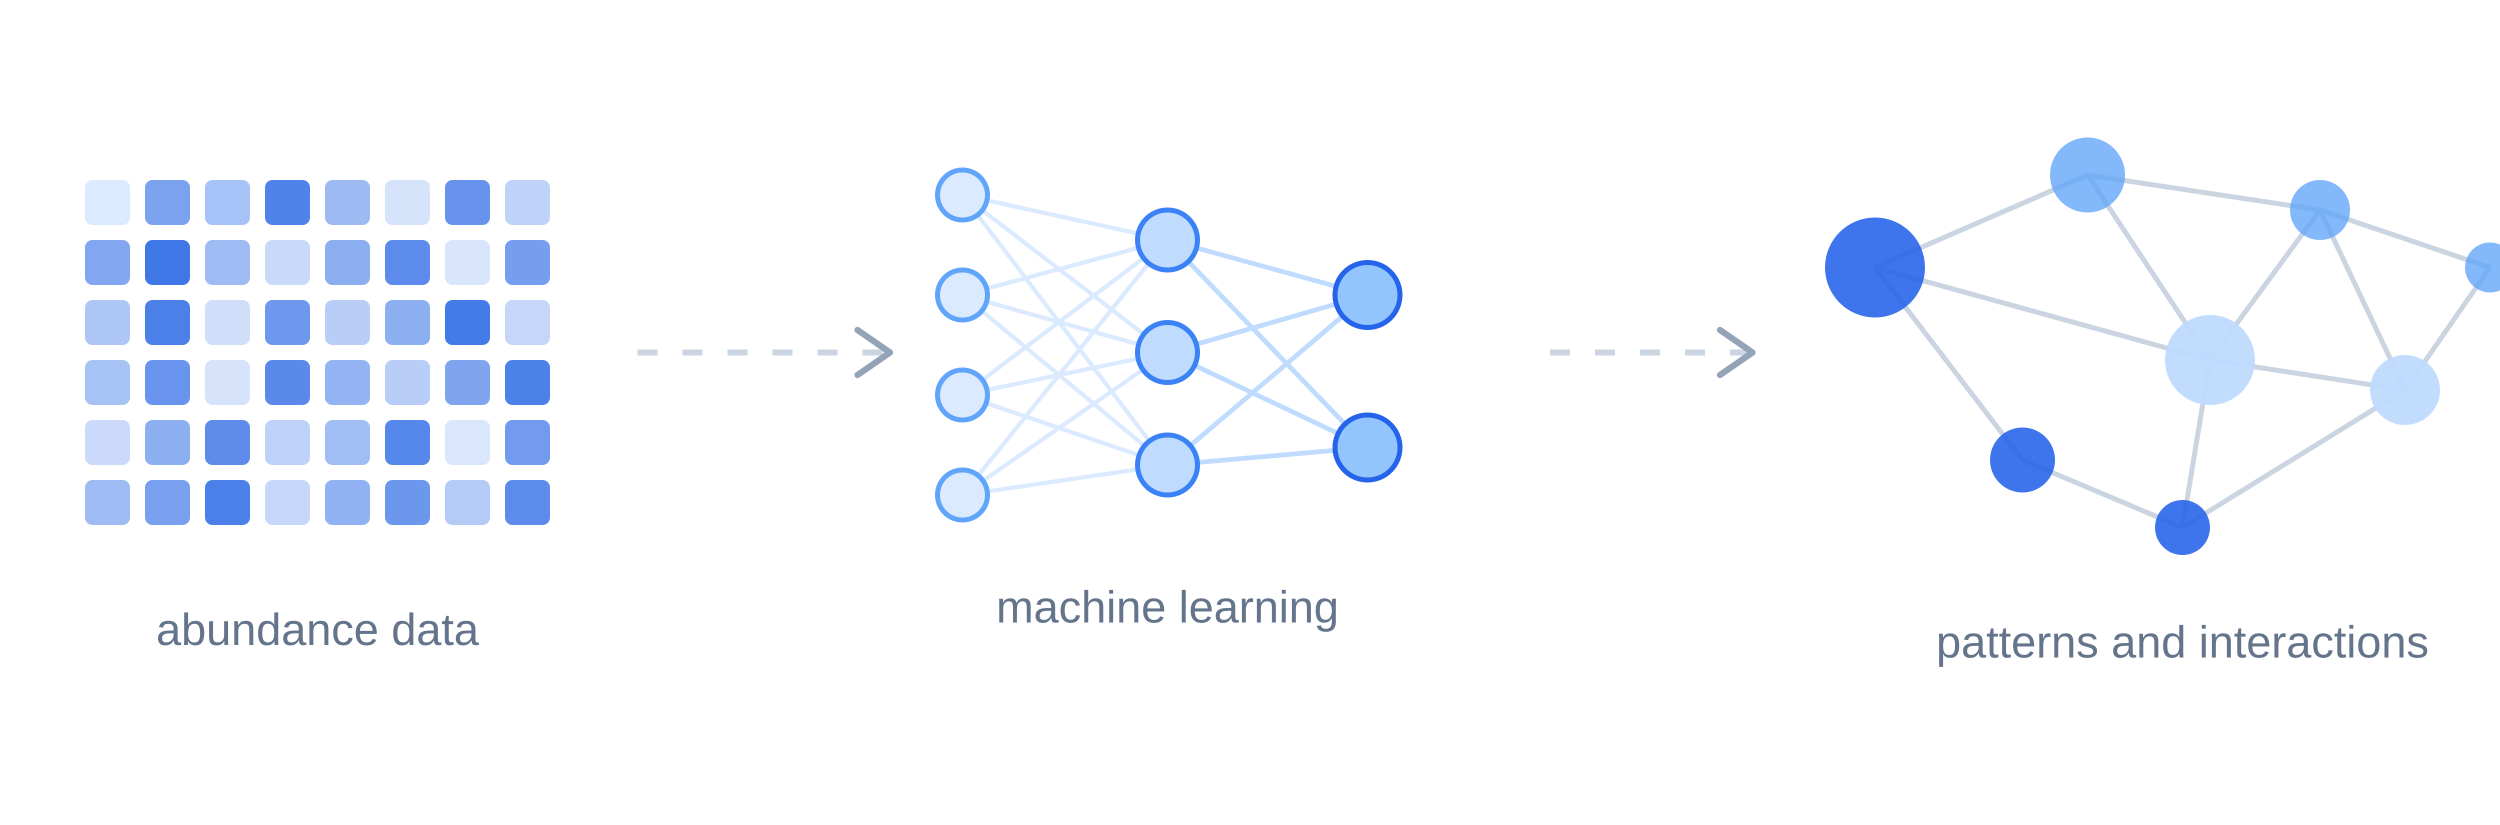
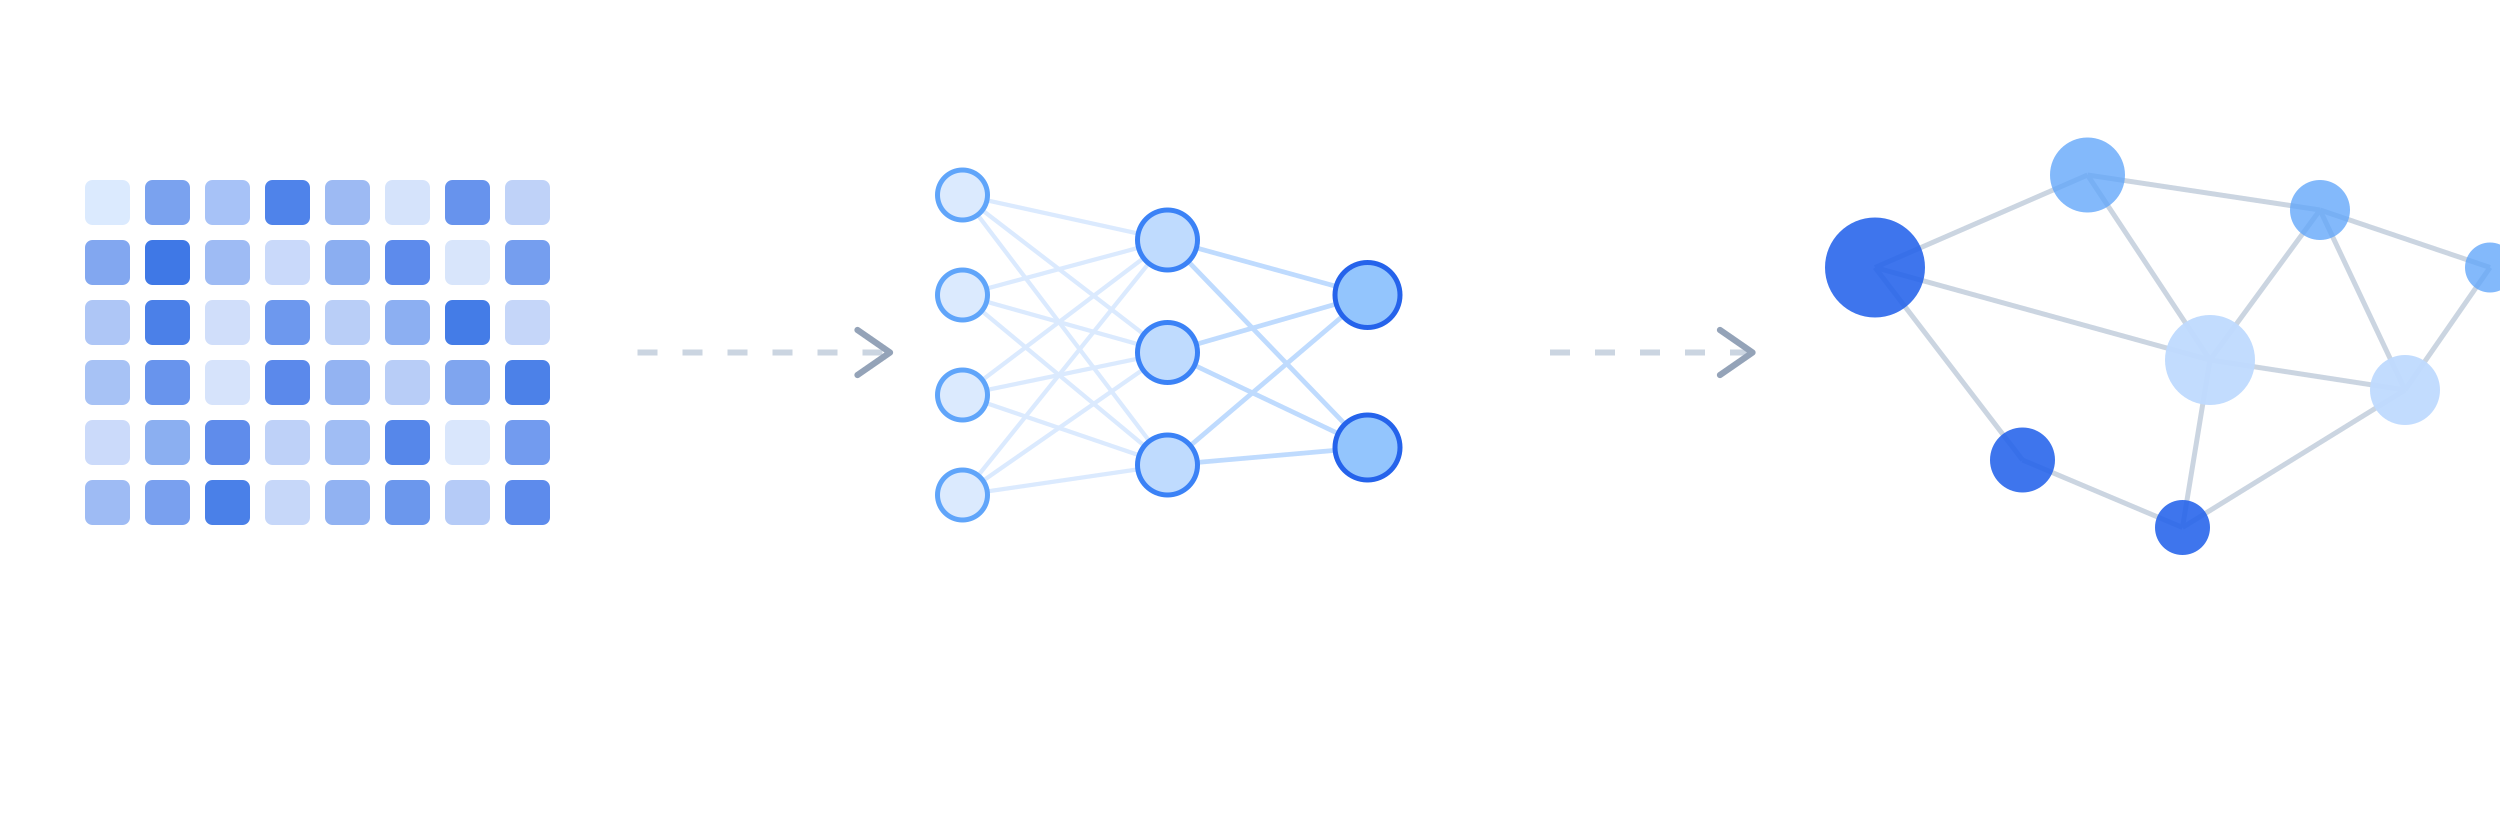
<svg xmlns="http://www.w3.org/2000/svg" viewBox="0 0 1000 330" role="img" aria-labelledby="title desc">
  <g transform="translate(34 72)">
    <g>
      <rect x="0" y="0" width="18" height="18" rx="3" fill="#dbeafe" />
      <rect x="24" y="0" width="18" height="18" rx="3" fill="#7aa2ef" />
      <rect x="48" y="0" width="18" height="18" rx="3" fill="#a7c2f7" />
      <rect x="72" y="0" width="18" height="18" rx="3" fill="#4f83ea" />
      <rect x="96" y="0" width="18" height="18" rx="3" fill="#9dbaf3" />
      <rect x="120" y="0" width="18" height="18" rx="3" fill="#d5e3fb" />
      <rect x="144" y="0" width="18" height="18" rx="3" fill="#6793ed" />
      <rect x="168" y="0" width="18" height="18" rx="3" fill="#bfd2f8" />
      <rect x="0" y="24" width="18" height="18" rx="3" fill="#82a7f0" />
      <rect x="24" y="24" width="18" height="18" rx="3" fill="#3f78e6" />
      <rect x="48" y="24" width="18" height="18" rx="3" fill="#9ebbf4" />
      <rect x="72" y="24" width="18" height="18" rx="3" fill="#c9d9fa" />
      <rect x="96" y="24" width="18" height="18" rx="3" fill="#8baef1" />
      <rect x="120" y="24" width="18" height="18" rx="3" fill="#5d8bec" />
      <rect x="144" y="24" width="18" height="18" rx="3" fill="#d8e5fb" />
      <rect x="168" y="24" width="18" height="18" rx="3" fill="#759eef" />
      <rect x="0" y="48" width="18" height="18" rx="3" fill="#aec6f6" />
      <rect x="24" y="48" width="18" height="18" rx="3" fill="#4b80e8" />
      <rect x="48" y="48" width="18" height="18" rx="3" fill="#d0defa" />
      <rect x="72" y="48" width="18" height="18" rx="3" fill="#6d98ee" />
      <rect x="96" y="48" width="18" height="18" rx="3" fill="#b9cef7" />
      <rect x="120" y="48" width="18" height="18" rx="3" fill="#8caff2" />
      <rect x="144" y="48" width="18" height="18" rx="3" fill="#447ce7" />
      <rect x="168" y="48" width="18" height="18" rx="3" fill="#c5d6f9" />
      <rect x="0" y="72" width="18" height="18" rx="3" fill="#a7c2f5" />
      <rect x="24" y="72" width="18" height="18" rx="3" fill="#6894ed" />
      <rect x="48" y="72" width="18" height="18" rx="3" fill="#d6e3fb" />
      <rect x="72" y="72" width="18" height="18" rx="3" fill="#5b89eb" />
      <rect x="96" y="72" width="18" height="18" rx="3" fill="#93b3f2" />
      <rect x="120" y="72" width="18" height="18" rx="3" fill="#b8cdf7" />
      <rect x="144" y="72" width="18" height="18" rx="3" fill="#7fa5ef" />
      <rect x="168" y="72" width="18" height="18" rx="3" fill="#4c81e8" />
      <rect x="0" y="96" width="18" height="18" rx="3" fill="#cbdafa" />
      <rect x="24" y="96" width="18" height="18" rx="3" fill="#8baff1" />
      <rect x="48" y="96" width="18" height="18" rx="3" fill="#5f8ceb" />
      <rect x="72" y="96" width="18" height="18" rx="3" fill="#bed1f8" />
      <rect x="96" y="96" width="18" height="18" rx="3" fill="#a0bdf4" />
      <rect x="120" y="96" width="18" height="18" rx="3" fill="#5687ea" />
      <rect x="144" y="96" width="18" height="18" rx="3" fill="#d9e6fc" />
      <rect x="168" y="96" width="18" height="18" rx="3" fill="#729bef" />
      <rect x="0" y="120" width="18" height="18" rx="3" fill="#9ebbf4" />
      <rect x="24" y="120" width="18" height="18" rx="3" fill="#79a0ef" />
      <rect x="48" y="120" width="18" height="18" rx="3" fill="#4a80e8" />
      <rect x="72" y="120" width="18" height="18" rx="3" fill="#c6d7f9" />
      <rect x="96" y="120" width="18" height="18" rx="3" fill="#91b2f2" />
      <rect x="120" y="120" width="18" height="18" rx="3" fill="#6b97ed" />
      <rect x="144" y="120" width="18" height="18" rx="3" fill="#b5cbf7" />
      <rect x="168" y="120" width="18" height="18" rx="3" fill="#5d8bec" />
    </g>
-     <text x="93" y="186" text-anchor="middle" font-family="Arial, Helvetica, sans-serif" font-size="18" fill="#64748b">abundance data</text>
  </g>
  <g stroke="#cbd5e1" stroke-width="2.4" stroke-dasharray="8 10" fill="none">
    <path d="M255 141 H355" />
    <path d="M620 141 H700" />
  </g>
  <g fill="none" stroke="#94a3b8" stroke-width="2.5" stroke-linecap="round" stroke-linejoin="round">
    <path d="M343 132 L356 141 L343 150" />
    <path d="M688 132 L701 141 L688 150" />
  </g>
  <g transform="translate(385 56)">
    <g stroke="#dbeafe" stroke-width="1.7">
      <line x1="0" y1="22" x2="82" y2="40" />
      <line x1="0" y1="22" x2="82" y2="85" />
      <line x1="0" y1="22" x2="82" y2="130" />
      <line x1="0" y1="62" x2="82" y2="40" />
      <line x1="0" y1="62" x2="82" y2="85" />
      <line x1="0" y1="62" x2="82" y2="130" />
      <line x1="0" y1="102" x2="82" y2="40" />
      <line x1="0" y1="102" x2="82" y2="85" />
      <line x1="0" y1="102" x2="82" y2="130" />
      <line x1="0" y1="142" x2="82" y2="40" />
      <line x1="0" y1="142" x2="82" y2="85" />
      <line x1="0" y1="142" x2="82" y2="130" />
    </g>
    <g stroke="#bfdbfe" stroke-width="1.9">
      <line x1="82" y1="40" x2="162" y2="62" />
      <line x1="82" y1="40" x2="162" y2="123" />
      <line x1="82" y1="85" x2="162" y2="62" />
      <line x1="82" y1="85" x2="162" y2="123" />
      <line x1="82" y1="130" x2="162" y2="62" />
      <line x1="82" y1="130" x2="162" y2="123" />
    </g>
    <g fill="#dbeafe" stroke="#60a5fa" stroke-width="2">
      <circle cx="0" cy="22" r="10" />
      <circle cx="0" cy="62" r="10" />
      <circle cx="0" cy="102" r="10" />
      <circle cx="0" cy="142" r="10" />
    </g>
    <g fill="#bfdbfe" stroke="#3b82f6" stroke-width="2">
      <circle cx="82" cy="40" r="12" />
      <circle cx="82" cy="85" r="12" />
      <circle cx="82" cy="130" r="12" />
    </g>
    <g fill="#93c5fd" stroke="#2563eb" stroke-width="2">
      <circle cx="162" cy="62" r="13" />
      <circle cx="162" cy="123" r="13" />
    </g>
-     <text x="82" y="193" text-anchor="middle" font-family="Arial, Helvetica, sans-serif" font-size="18" fill="#64748b">machine learning</text>
  </g>
  <g transform="translate(730 42)">
    <g stroke="#cbd5e1" stroke-width="2">
      <line x1="20" y1="65" x2="105" y2="28" />
      <line x1="20" y1="65" x2="154" y2="102" />
      <line x1="20" y1="65" x2="79" y2="142" />
      <line x1="105" y1="28" x2="154" y2="102" />
      <line x1="105" y1="28" x2="198" y2="42" />
      <line x1="154" y1="102" x2="198" y2="42" />
      <line x1="154" y1="102" x2="232" y2="114" />
      <line x1="154" y1="102" x2="143" y2="169" />
      <line x1="79" y1="142" x2="143" y2="169" />
      <line x1="198" y1="42" x2="232" y2="114" />
      <line x1="198" y1="42" x2="266" y2="65" />
      <line x1="232" y1="114" x2="143" y2="169" />
      <line x1="232" y1="114" x2="266" y2="65" />
    </g>
    <circle cx="20" cy="65" r="20" fill="#2563eb" fill-opacity=".88" />
    <circle cx="105" cy="28" r="15" fill="#60a5fa" fill-opacity=".78" />
    <circle cx="154" cy="102" r="18" fill="#bfdbfe" fill-opacity=".95" />
    <circle cx="79" cy="142" r="13" fill="#2563eb" fill-opacity=".88" />
    <circle cx="198" cy="42" r="12" fill="#60a5fa" fill-opacity=".78" />
    <circle cx="232" cy="114" r="14" fill="#bfdbfe" fill-opacity=".95" />
    <circle cx="143" cy="169" r="11" fill="#2563eb" fill-opacity=".88" />
    <circle cx="266" cy="65" r="10" fill="#60a5fa" fill-opacity=".78" />
-     <text x="143" y="221" text-anchor="middle" font-family="Arial, Helvetica, sans-serif" font-size="18" fill="#64748b">patterns and interactions</text>
  </g>
</svg>
